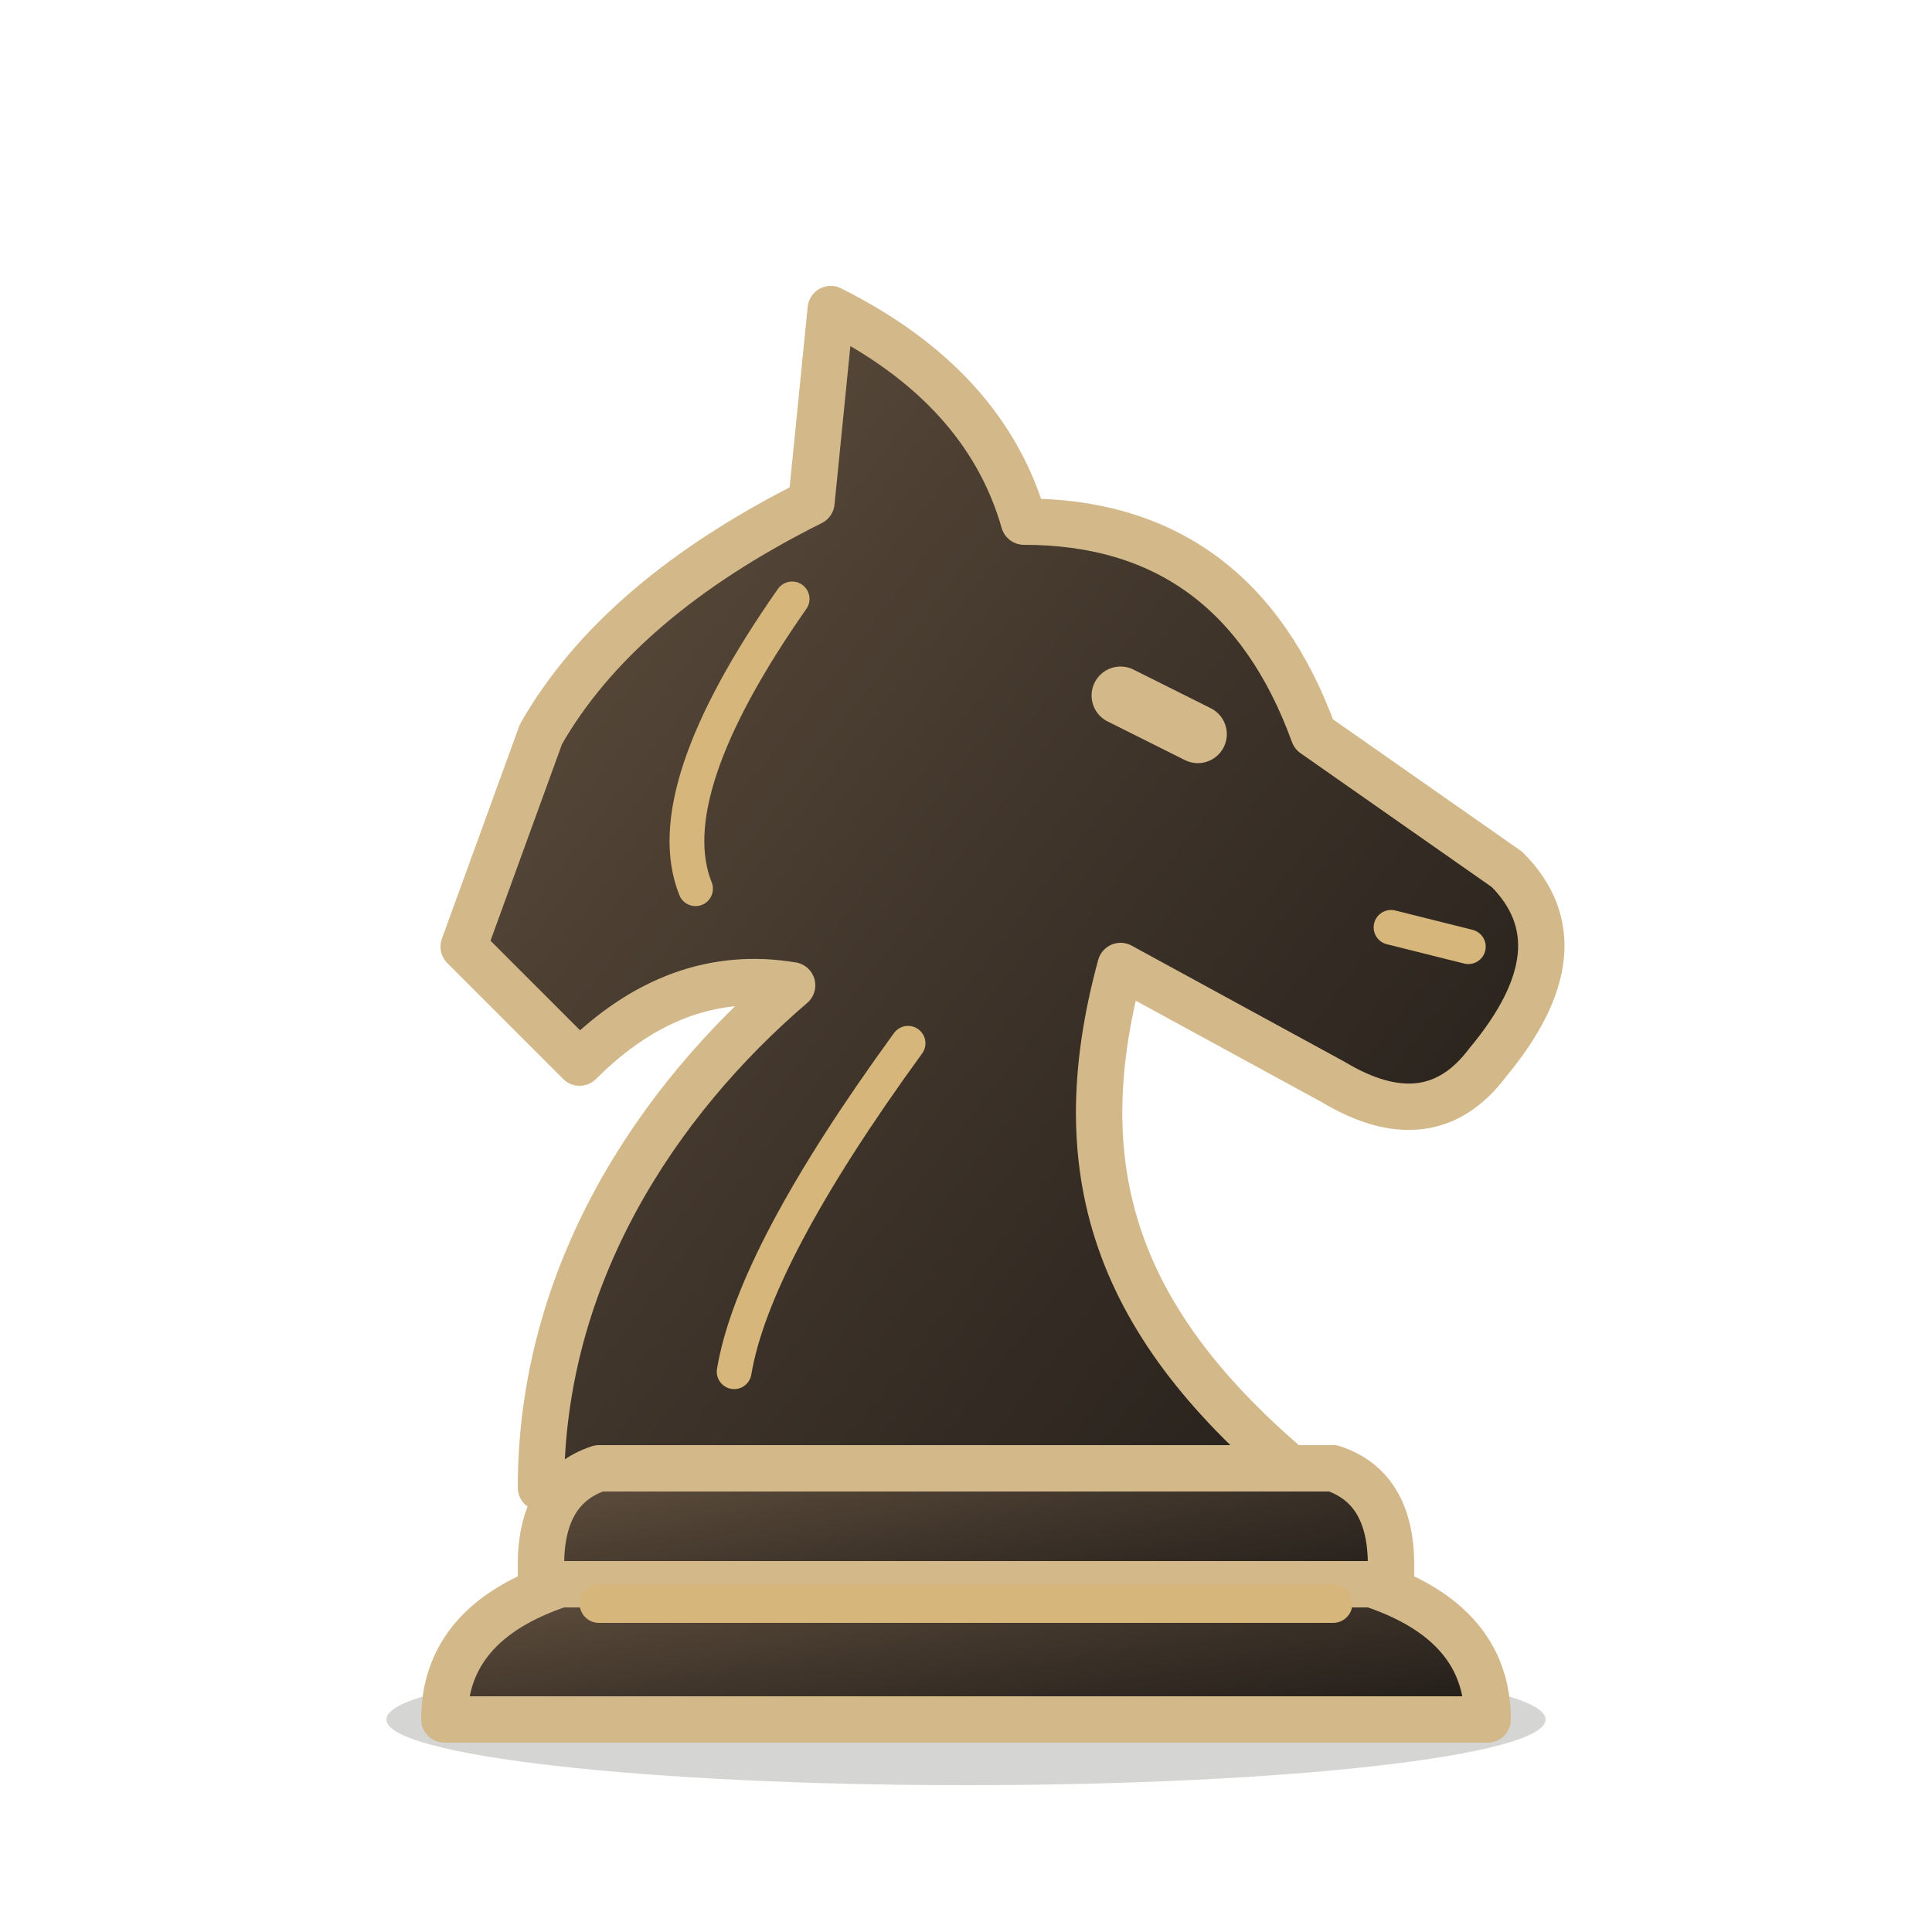
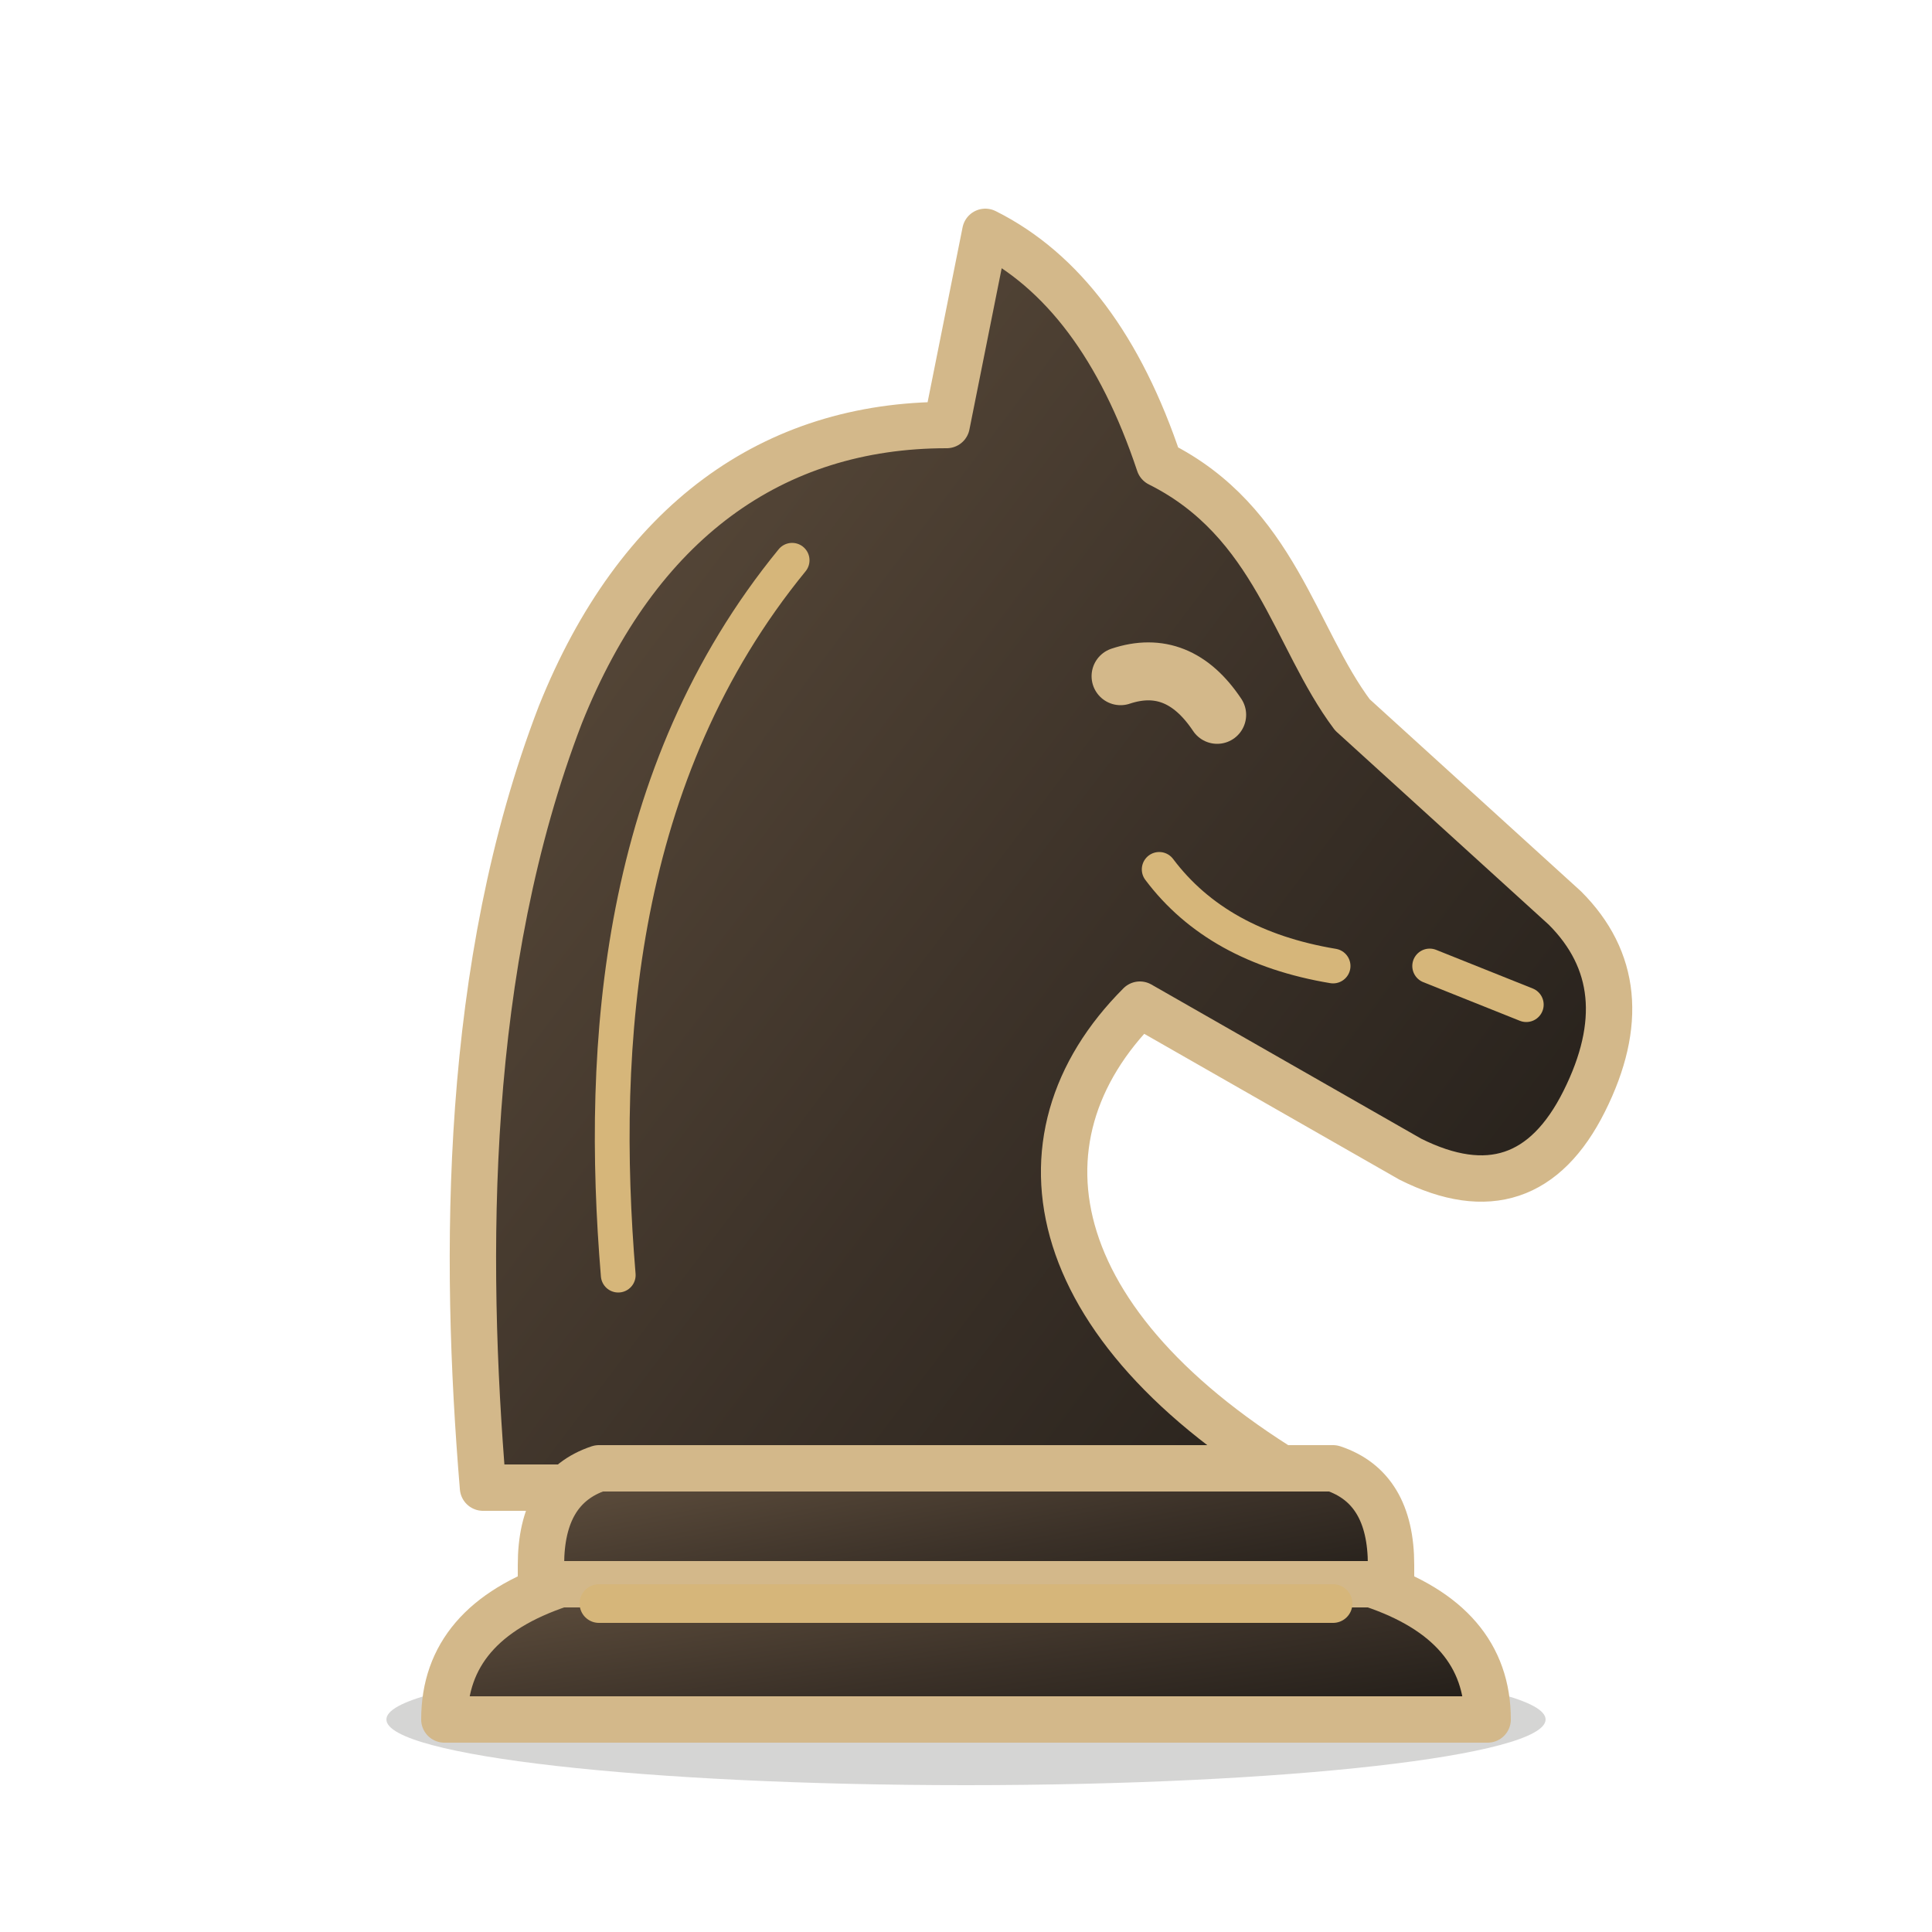
<svg xmlns="http://www.w3.org/2000/svg" viewBox="0 0 100 100">
  <defs>
    <linearGradient id="body" x1="0" y1="0" x2="1" y2=".85">
      <stop stop-color="#62513f" />
      <stop offset=".6" stop-color="#3b3128" />
      <stop offset="1" stop-color="#241f1a" />
    </linearGradient>
  </defs>
  <ellipse cx="50" cy="89" rx="30" ry="3.4" fill="#181510" opacity=".18" />
  <g fill="url(#body)" stroke="#d3b88a" stroke-width="2.4" stroke-linecap="round" stroke-linejoin="round">
-     <path d="M28 77 C28 66 34 57 41 51 Q35 50 30 55 L24 49 L28 38 Q32 31 42 26 L43 16 Q51 20 53 27 Q64 27 68 38 L78 45 Q82 49 77 55 Q74 59 69 56 L58 50 C55 61 58 69 68 77Z" />
-     <path d="M41 31 Q34 41 36 46 M47 54 Q39 65 38 71" class="detail" />
-     <path d="M58 36L62 38" class="cut" />
-     <path d="M72 48L76 49" class="detail" />
+     <path d="M25 77 C24 65 24 50 29 37 C33 27 40 22 49 22 L51 12 Q57 15 60 24 C66 27 67 33 70 37 L81 47 Q85 51 82 57 Q79 63 73 60 L59 52 C52 59 54 69 68 77Z" />
+     <path d="M41 29 C32 40 31 54 32 66" class="detail" />
+     <path d="M58 35Q61 34 63 37" class="cut" />
+     <path d="M74 50L79 52" class="detail" />
+     <path d="M60 45 Q63 49 69 50" class="detail" />
    <path d="M31 76 H69 Q72 77 72 81 V83 H28 V81 Q28 77 31 76Z" />
    <path d="M29 82 H71 Q77 84 77 89 H23 Q23 84 29 82Z" />
    <path d="M31 83H69" fill="none" stroke="#d6b67a" stroke-width="2" />
  </g>
  <style>.detail{fill:none;stroke:#d6b67a;stroke-width:1.8}.cut{fill:none;stroke:#d3b88a;stroke-width:3}</style>
</svg>
